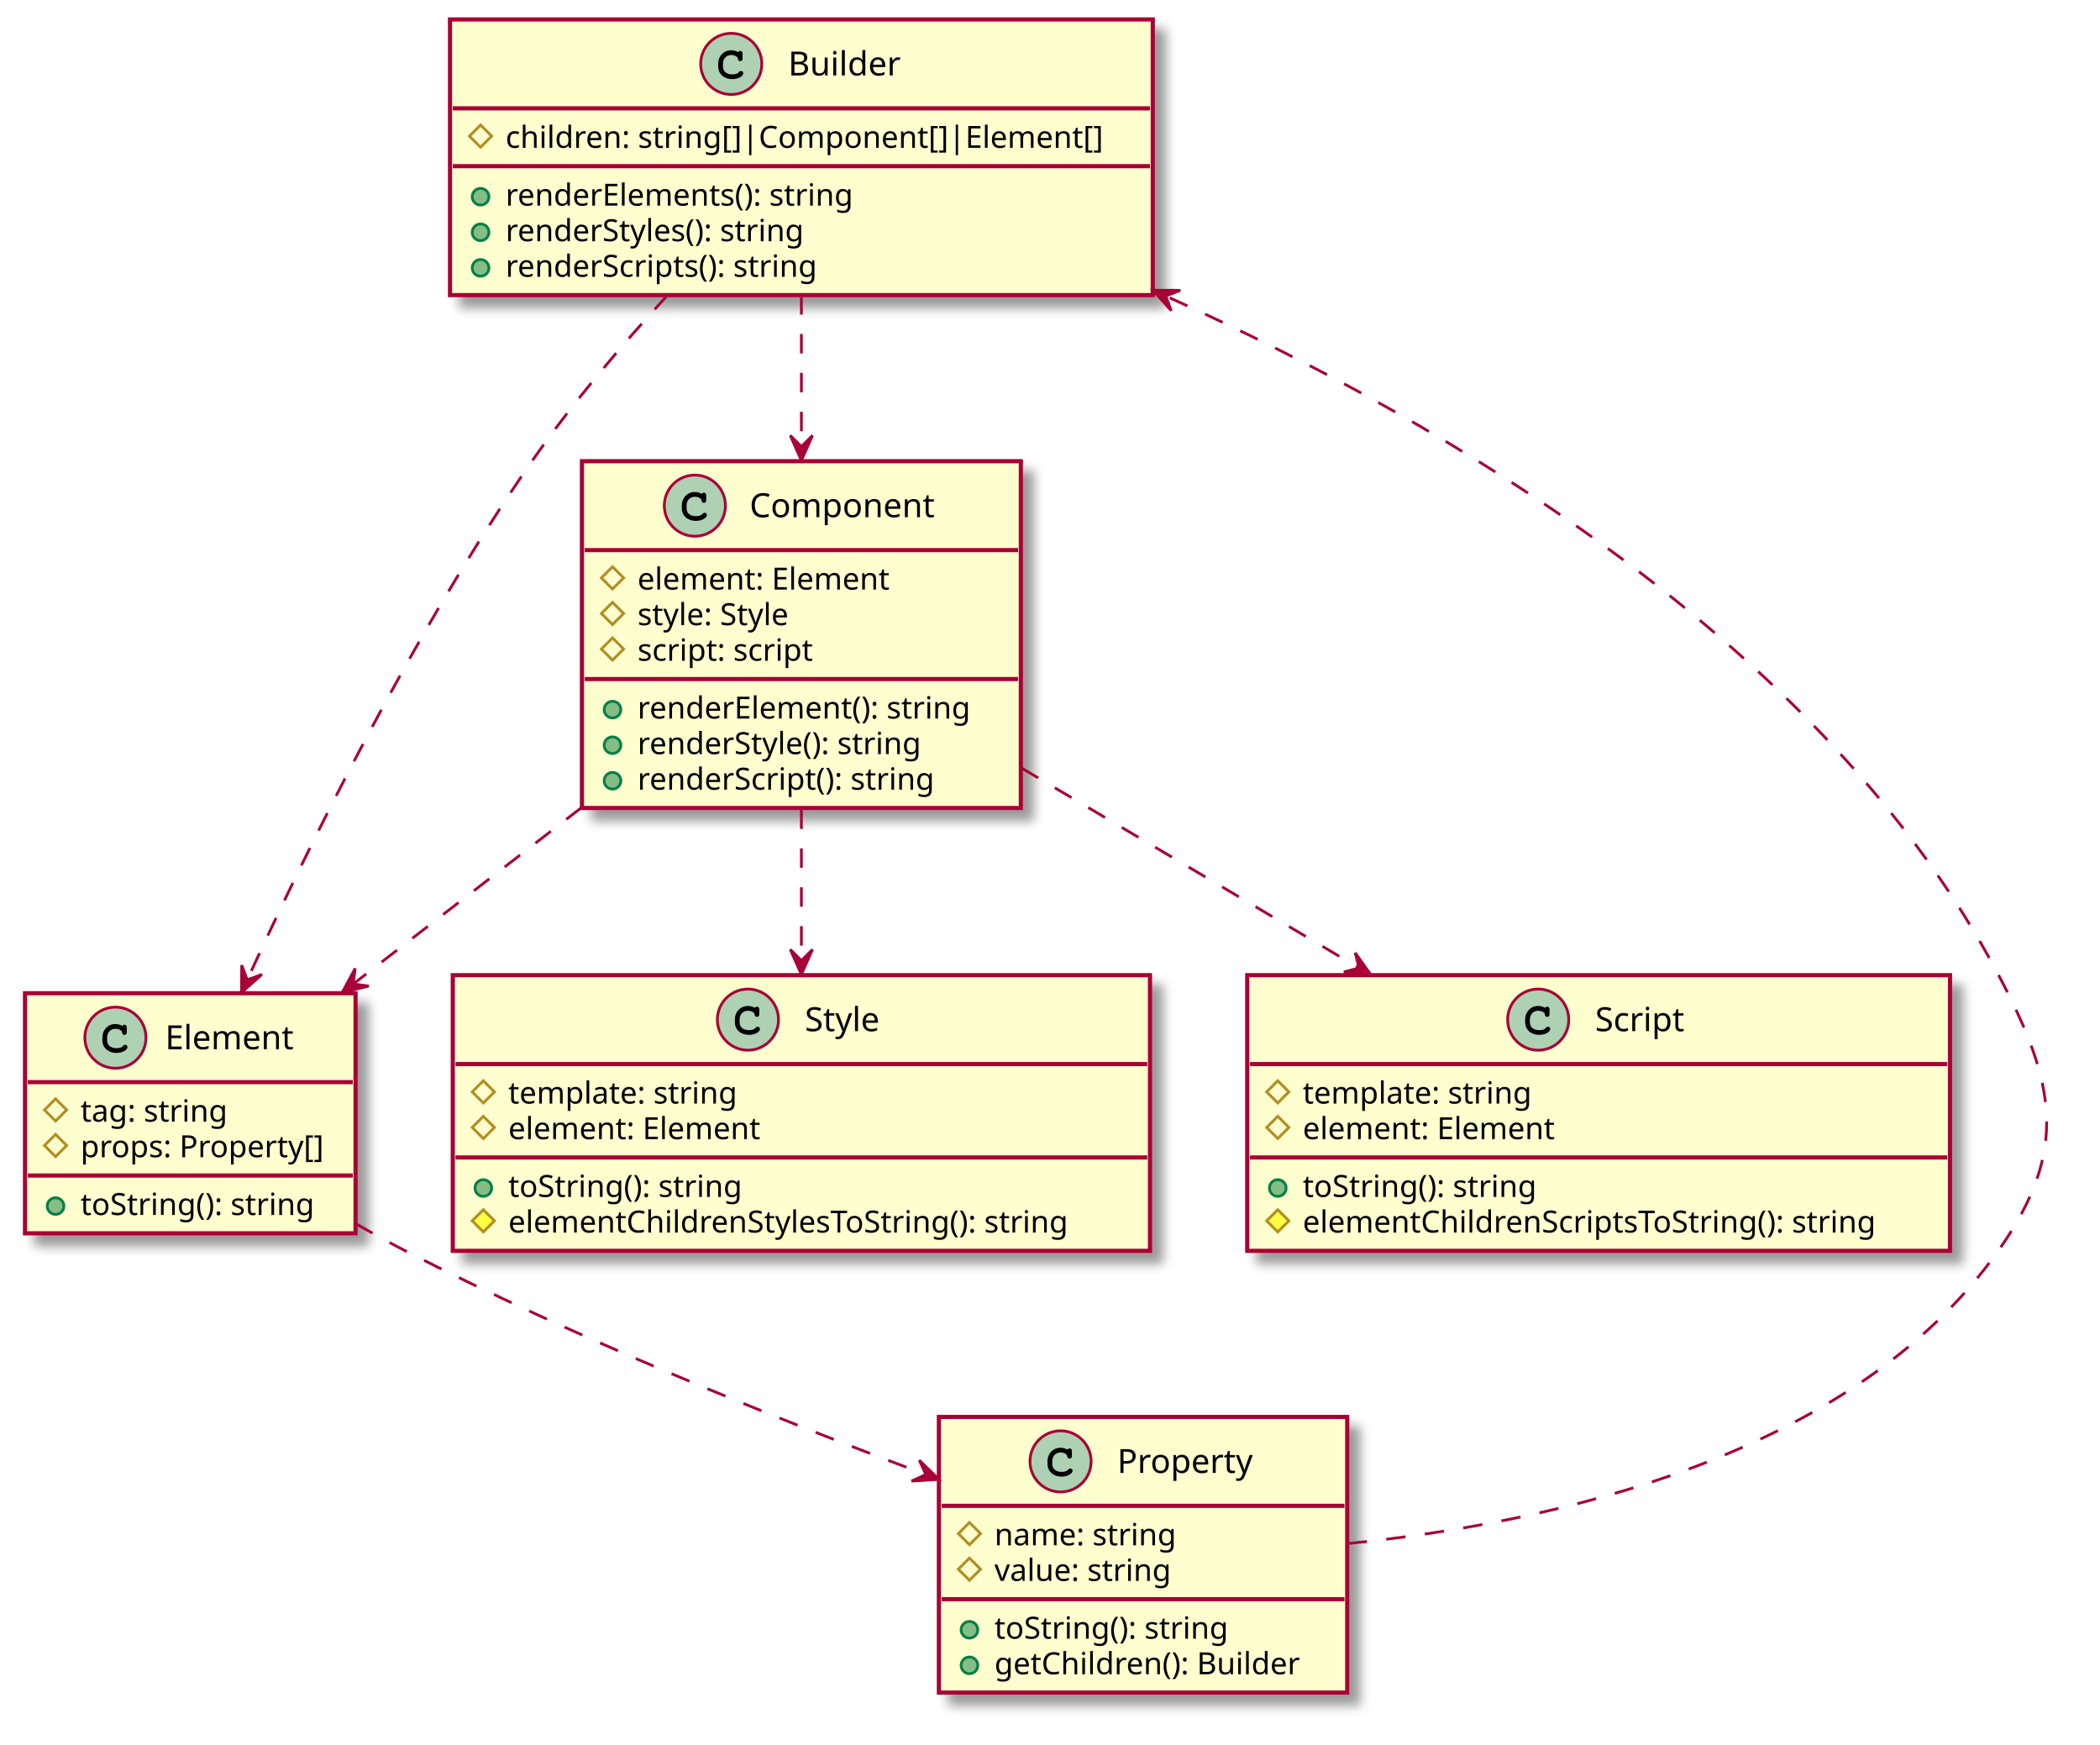
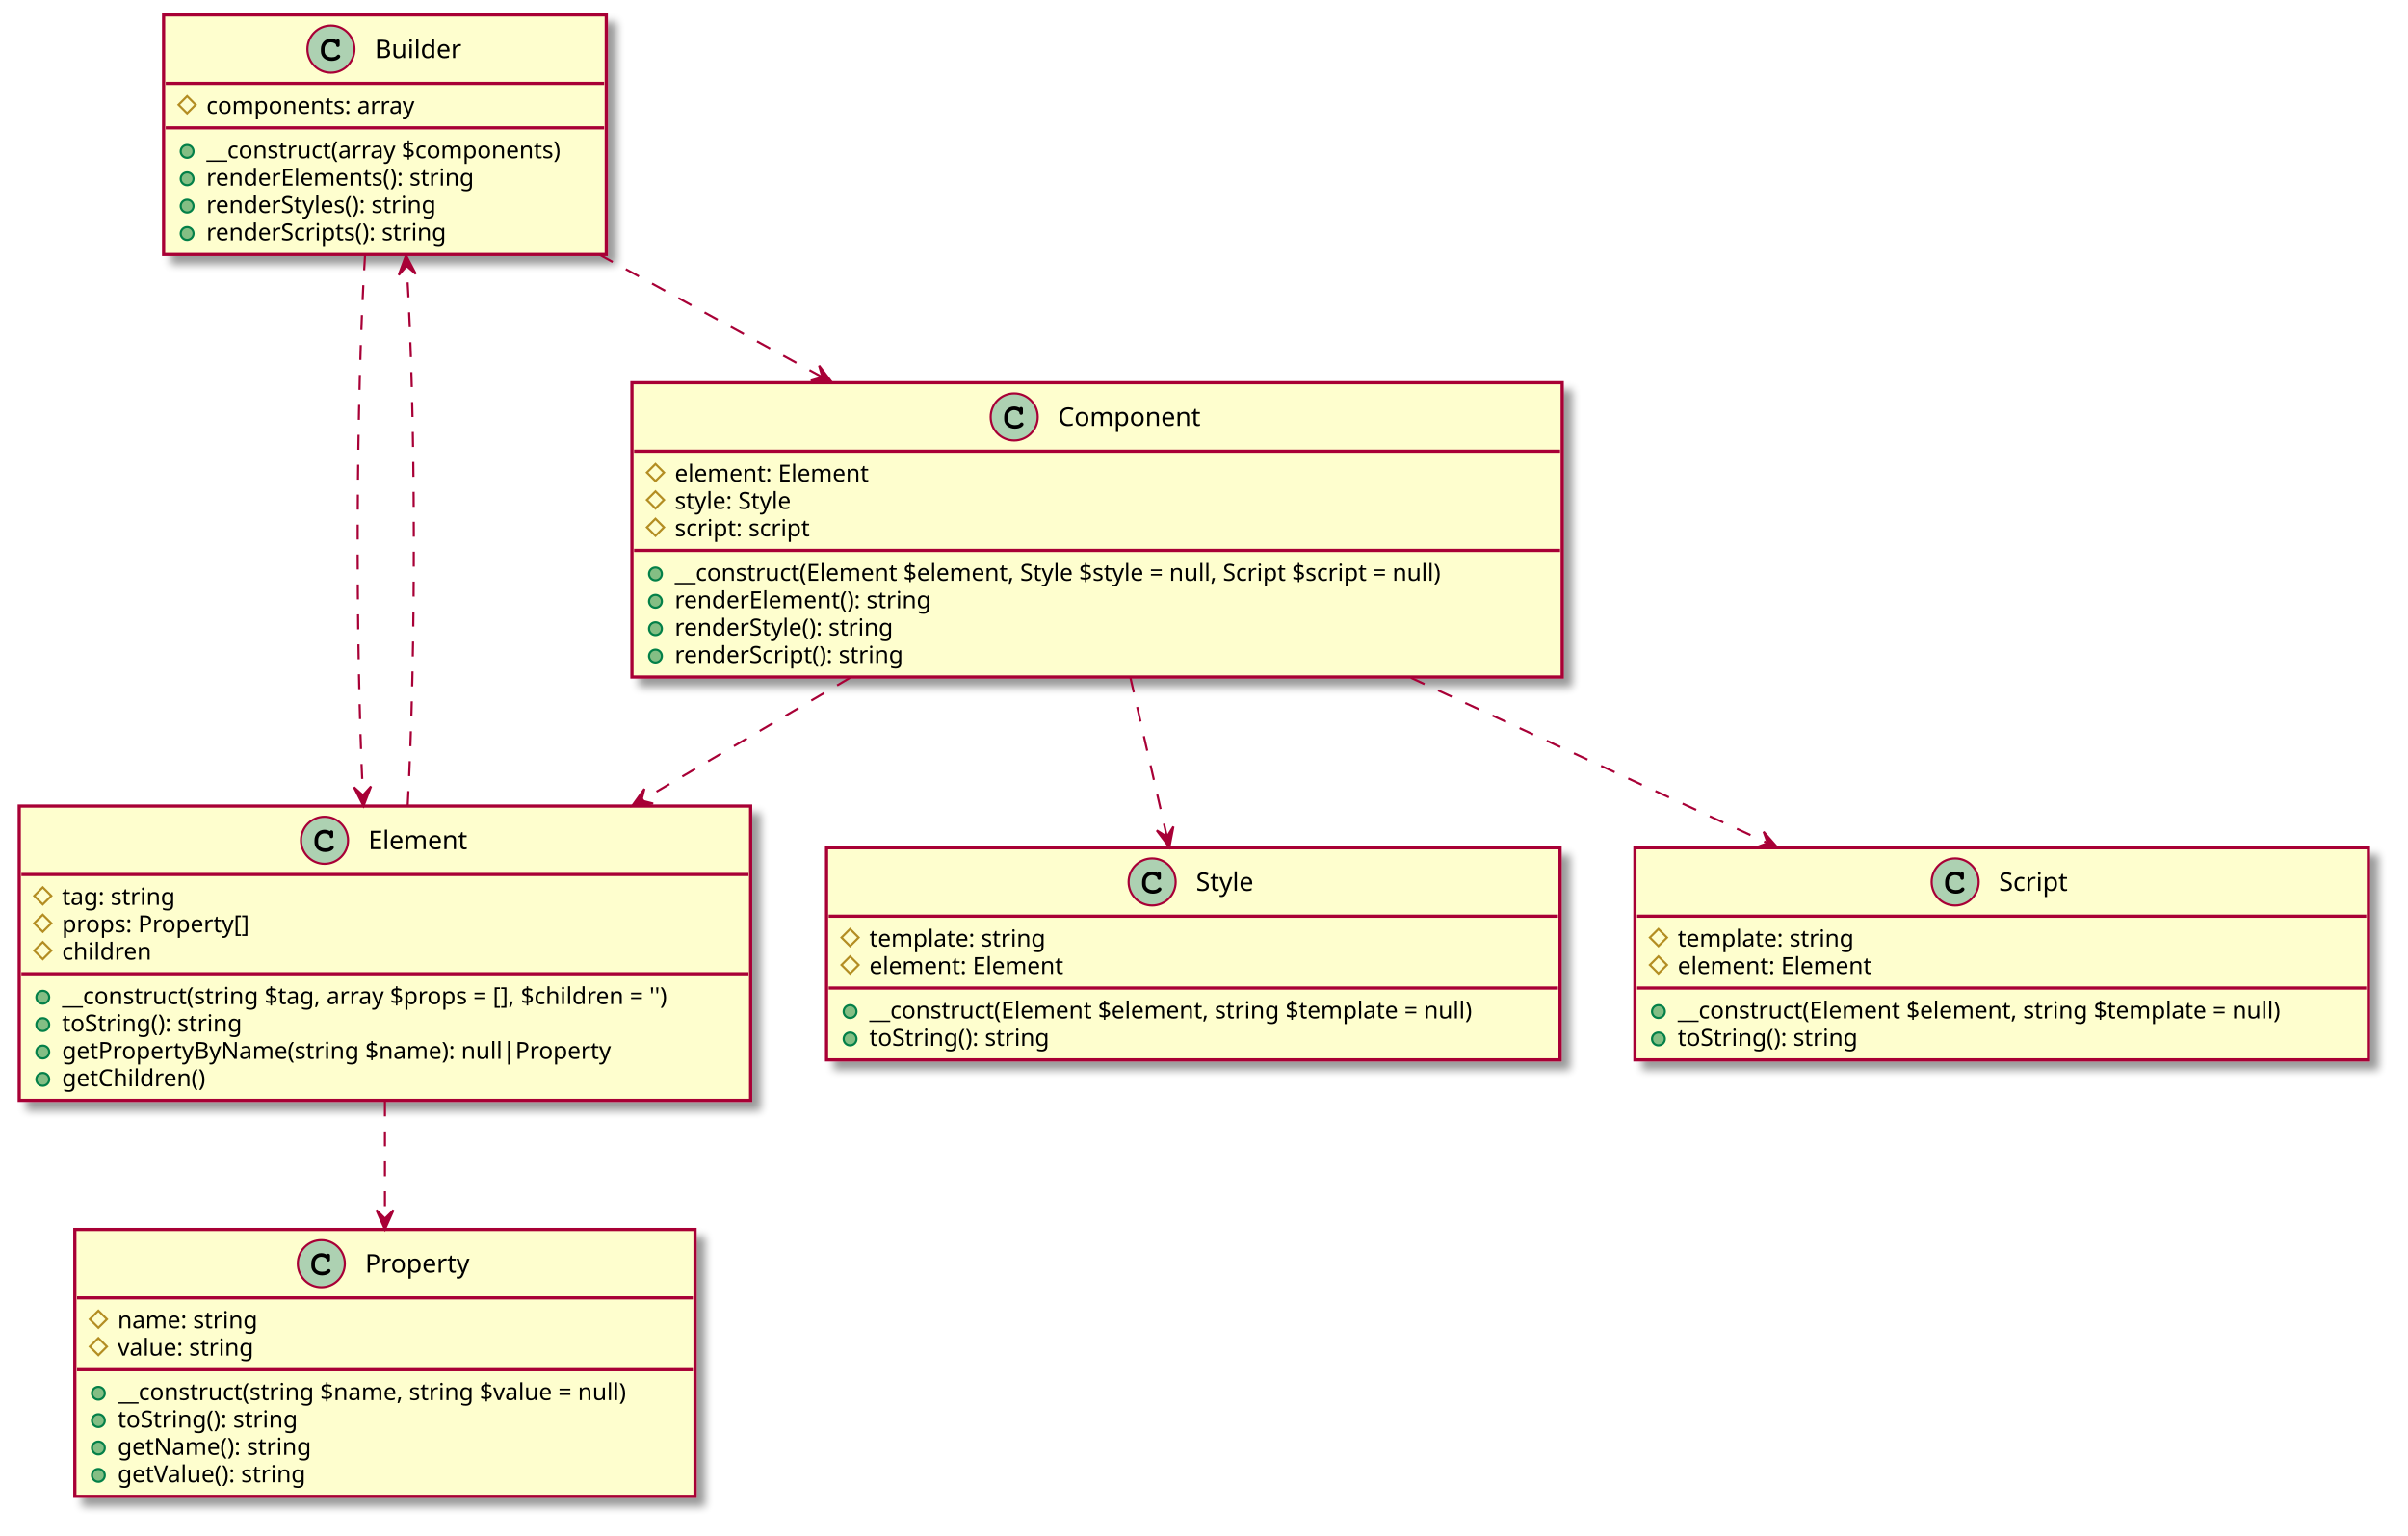
- <svg xmlns="http://www.w3.org/2000/svg" contentScriptType="application/ecmascript" contentStyleType="text/css" height="628px" preserveAspectRatio="none" style="width:756px;height:628px;" version="1.1" viewBox="0 0 756 628" width="756px" zoomAndPan="magnify">
+ <svg xmlns="http://www.w3.org/2000/svg" contentScriptType="application/ecmascript" contentStyleType="text/css" height="718px" preserveAspectRatio="none" style="width:1126px;height:718px;" version="1.1" viewBox="0 0 1126 718" width="1126px" zoomAndPan="magnify">
  <defs>
-     <filter height="300%" id="fte1o8jz8yese" width="300%" x="-1" y="-1">
+     <filter height="300%" id="f11a0x7kyrswdr" width="300%" x="-1" y="-1">
      <feGaussianBlur result="blurOut" stdDeviation="2.0" />
      <feColorMatrix in="blurOut" result="blurOut2" type="matrix" values="0 0 0 0 0 0 0 0 0 0 0 0 0 0 0 0 0 0 .4 0" />
      <feOffset dx="4.0" dy="4.0" in="blurOut2" result="blurOut3" />
      <feBlend in="SourceGraphic" in2="blurOut3" mode="normal" />
    </filter>
  </defs>
  <g>
-     <rect codeLine="1" fill="#FEFECE" filter="url(#fte1o8jz8yese)" height="99.219" id="Builder" style="stroke: #A80036; stroke-width: 1.5;" width="253" x="162" y="7" />
-     <ellipse cx="263.25" cy="23" fill="#ADD1B2" rx="11" ry="11" style="stroke: #A80036; stroke-width: 1.0;" />
-     <path d="M265.594,18.672 C264.656,18.234 264.062,18.094 263.188,18.094 C260.562,18.094 258.562,20.172 258.562,22.891 L258.562,24.016 C258.562,26.594 260.672,28.484 263.562,28.484 C264.781,28.484 265.938,28.188 266.688,27.641 C267.266,27.234 267.594,26.781 267.594,26.391 C267.594,25.938 267.203,25.547 266.734,25.547 C266.516,25.547 266.312,25.625 266.125,25.812 C265.672,26.297 265.672,26.297 265.484,26.391 C265.062,26.656 264.375,26.781 263.609,26.781 C261.562,26.781 260.266,25.688 260.266,23.984 L260.266,22.891 C260.266,21.109 261.516,19.797 263.25,19.797 C263.828,19.797 264.438,19.953 264.906,20.203 C265.391,20.484 265.562,20.703 265.656,21.109 C265.719,21.516 265.75,21.641 265.891,21.766 C266.031,21.906 266.266,22.016 266.484,22.016 C266.75,22.016 267.016,21.875 267.188,21.656 C267.297,21.5 267.328,21.312 267.328,20.891 L267.328,19.469 C267.328,19.031 267.312,18.906 267.219,18.75 C267.062,18.484 266.781,18.344 266.484,18.344 C266.188,18.344 265.984,18.438 265.766,18.75 L265.594,18.672 Z " />
-     <text fill="#000000" font-family="sans-serif" font-size="12" lengthAdjust="spacingAndGlyphs" textLength="42" x="283.75" y="27.154">Builder</text>
-     <line style="stroke: #A80036; stroke-width: 1.5;" x1="163" x2="414" y1="39" y2="39" />
-     <polygon fill="none" points="173,45,177,49,173,53,169,49" style="stroke: #B38D22; stroke-width: 1.0;" />
-     <text fill="#000000" font-family="sans-serif" font-size="11" lengthAdjust="spacingAndGlyphs" textLength="227" x="182" y="53.21">children: string[]|Component[]|Element[]</text>
-     <line style="stroke: #A80036; stroke-width: 1.5;" x1="163" x2="414" y1="59.805" y2="59.805" />
-     <ellipse cx="173" cy="70.805" fill="#84BE84" rx="3" ry="3" style="stroke: #038048; stroke-width: 1.0;" />
-     <text fill="#000000" font-family="sans-serif" font-size="11" lengthAdjust="spacingAndGlyphs" textLength="138" x="182" y="74.015">renderElements(): string</text>
-     <ellipse cx="173" cy="83.609" fill="#84BE84" rx="3" ry="3" style="stroke: #038048; stroke-width: 1.0;" />
-     <text fill="#000000" font-family="sans-serif" font-size="11" lengthAdjust="spacingAndGlyphs" textLength="120" x="182" y="86.82">renderStyles(): string</text>
-     <ellipse cx="173" cy="96.414" fill="#84BE84" rx="3" ry="3" style="stroke: #038048; stroke-width: 1.0;" />
-     <text fill="#000000" font-family="sans-serif" font-size="11" lengthAdjust="spacingAndGlyphs" textLength="122" x="182" y="99.624">renderScripts(): string</text>
-     <rect codeLine="8" fill="#FEFECE" filter="url(#fte1o8jz8yese)" height="124.828" id="Component" style="stroke: #A80036; stroke-width: 1.5;" width="158" x="209.5" y="166" />
-     <ellipse cx="250.15" cy="182" fill="#ADD1B2" rx="11" ry="11" style="stroke: #A80036; stroke-width: 1.0;" />
-     <path d="M252.494,177.672 C251.556,177.234 250.963,177.094 250.088,177.094 C247.463,177.094 245.463,179.172 245.463,181.891 L245.463,183.016 C245.463,185.594 247.572,187.484 250.463,187.484 C251.681,187.484 252.838,187.188 253.588,186.641 C254.166,186.234 254.494,185.781 254.494,185.391 C254.494,184.938 254.103,184.547 253.634,184.547 C253.416,184.547 253.213,184.625 253.025,184.812 C252.572,185.297 252.572,185.297 252.384,185.391 C251.963,185.656 251.275,185.781 250.509,185.781 C248.463,185.781 247.166,184.688 247.166,182.984 L247.166,181.891 C247.166,180.109 248.416,178.797 250.15,178.797 C250.728,178.797 251.338,178.953 251.806,179.203 C252.291,179.484 252.463,179.703 252.556,180.109 C252.619,180.516 252.65,180.641 252.791,180.766 C252.931,180.906 253.166,181.016 253.384,181.016 C253.65,181.016 253.916,180.875 254.088,180.656 C254.197,180.5 254.228,180.312 254.228,179.891 L254.228,178.469 C254.228,178.031 254.213,177.906 254.119,177.75 C253.963,177.484 253.681,177.344 253.384,177.344 C253.088,177.344 252.884,177.438 252.666,177.75 L252.494,177.672 Z " />
-     <text fill="#000000" font-family="sans-serif" font-size="12" lengthAdjust="spacingAndGlyphs" textLength="69" x="269.85" y="186.154">Component</text>
-     <line style="stroke: #A80036; stroke-width: 1.5;" x1="210.5" x2="366.5" y1="198" y2="198" />
-     <polygon fill="none" points="220.5,204,224.5,208,220.5,212,216.5,208" style="stroke: #B38D22; stroke-width: 1.0;" />
-     <text fill="#000000" font-family="sans-serif" font-size="11" lengthAdjust="spacingAndGlyphs" textLength="104" x="229.5" y="212.21">element: Element</text>
-     <polygon fill="none" points="220.5,216.805,224.5,220.805,220.5,224.805,216.5,220.805" style="stroke: #B38D22; stroke-width: 1.0;" />
-     <text fill="#000000" font-family="sans-serif" font-size="11" lengthAdjust="spacingAndGlyphs" textLength="65" x="229.5" y="225.015">style: Style</text>
-     <polygon fill="none" points="220.5,229.609,224.5,233.609,220.5,237.609,216.5,233.609" style="stroke: #B38D22; stroke-width: 1.0;" />
-     <text fill="#000000" font-family="sans-serif" font-size="11" lengthAdjust="spacingAndGlyphs" textLength="67" x="229.5" y="237.82">script: script</text>
-     <line style="stroke: #A80036; stroke-width: 1.5;" x1="210.5" x2="366.5" y1="244.414" y2="244.414" />
-     <ellipse cx="220.5" cy="255.414" fill="#84BE84" rx="3" ry="3" style="stroke: #038048; stroke-width: 1.0;" />
-     <text fill="#000000" font-family="sans-serif" font-size="11" lengthAdjust="spacingAndGlyphs" textLength="132" x="229.5" y="258.625">renderElement(): string</text>
-     <ellipse cx="220.5" cy="268.219" fill="#84BE84" rx="3" ry="3" style="stroke: #038048; stroke-width: 1.0;" />
-     <text fill="#000000" font-family="sans-serif" font-size="11" lengthAdjust="spacingAndGlyphs" textLength="114" x="229.5" y="271.429">renderStyle(): string</text>
-     <ellipse cx="220.5" cy="281.023" fill="#84BE84" rx="3" ry="3" style="stroke: #038048; stroke-width: 1.0;" />
-     <text fill="#000000" font-family="sans-serif" font-size="11" lengthAdjust="spacingAndGlyphs" textLength="116" x="229.5" y="284.234">renderScript(): string</text>
-     <rect codeLine="17" fill="#FEFECE" filter="url(#fte1o8jz8yese)" height="86.414" id="Element" style="stroke: #A80036; stroke-width: 1.5;" width="119" x="9" y="357.5" />
-     <ellipse cx="41.55" cy="373.5" fill="#ADD1B2" rx="11" ry="11" style="stroke: #A80036; stroke-width: 1.0;" />
-     <path d="M43.894,369.172 C42.956,368.734 42.362,368.594 41.487,368.594 C38.862,368.594 36.862,370.672 36.862,373.391 L36.862,374.516 C36.862,377.094 38.972,378.984 41.862,378.984 C43.081,378.984 44.237,378.688 44.987,378.141 C45.566,377.734 45.894,377.281 45.894,376.891 C45.894,376.438 45.503,376.047 45.034,376.047 C44.816,376.047 44.612,376.125 44.425,376.312 C43.972,376.797 43.972,376.797 43.784,376.891 C43.362,377.156 42.675,377.281 41.909,377.281 C39.862,377.281 38.566,376.188 38.566,374.484 L38.566,373.391 C38.566,371.609 39.816,370.297 41.55,370.297 C42.128,370.297 42.737,370.453 43.206,370.703 C43.691,370.984 43.862,371.203 43.956,371.609 C44.019,372.016 44.05,372.141 44.191,372.266 C44.331,372.406 44.566,372.516 44.784,372.516 C45.05,372.516 45.316,372.375 45.487,372.156 C45.597,372 45.628,371.812 45.628,371.391 L45.628,369.969 C45.628,369.531 45.612,369.406 45.519,369.25 C45.362,368.984 45.081,368.844 44.784,368.844 C44.487,368.844 44.284,368.938 44.066,369.25 L43.894,369.172 Z " />
-     <text fill="#000000" font-family="sans-serif" font-size="12" lengthAdjust="spacingAndGlyphs" textLength="48" x="59.45" y="377.654">Element</text>
-     <line style="stroke: #A80036; stroke-width: 1.5;" x1="10" x2="127" y1="389.5" y2="389.5" />
-     <polygon fill="none" points="20,395.5,24,399.5,20,403.5,16,399.5" style="stroke: #B38D22; stroke-width: 1.0;" />
-     <text fill="#000000" font-family="sans-serif" font-size="11" lengthAdjust="spacingAndGlyphs" textLength="56" x="29" y="403.71">tag: string</text>
-     <polygon fill="none" points="20,408.305,24,412.305,20,416.305,16,412.305" style="stroke: #B38D22; stroke-width: 1.0;" />
-     <text fill="#000000" font-family="sans-serif" font-size="11" lengthAdjust="spacingAndGlyphs" textLength="93" x="29" y="416.515">props: Property[]</text>
-     <line style="stroke: #A80036; stroke-width: 1.5;" x1="10" x2="127" y1="423.109" y2="423.109" />
-     <ellipse cx="20" cy="434.109" fill="#84BE84" rx="3" ry="3" style="stroke: #038048; stroke-width: 1.0;" />
-     <text fill="#000000" font-family="sans-serif" font-size="11" lengthAdjust="spacingAndGlyphs" textLength="90" x="29" y="437.32">toString(): string</text>
-     <rect codeLine="23" fill="#FEFECE" filter="url(#fte1o8jz8yese)" height="99.219" id="Property" style="stroke: #A80036; stroke-width: 1.5;" width="147" x="338" y="510" />
-     <ellipse cx="381.8" cy="526" fill="#ADD1B2" rx="11" ry="11" style="stroke: #A80036; stroke-width: 1.0;" />
-     <path d="M384.144,521.672 C383.206,521.234 382.613,521.094 381.738,521.094 C379.113,521.094 377.113,523.172 377.113,525.891 L377.113,527.016 C377.113,529.594 379.222,531.484 382.113,531.484 C383.331,531.484 384.488,531.188 385.238,530.641 C385.816,530.234 386.144,529.781 386.144,529.391 C386.144,528.938 385.753,528.547 385.284,528.547 C385.066,528.547 384.863,528.625 384.675,528.812 C384.222,529.297 384.222,529.297 384.034,529.391 C383.613,529.656 382.925,529.781 382.159,529.781 C380.113,529.781 378.816,528.688 378.816,526.984 L378.816,525.891 C378.816,524.109 380.066,522.797 381.8,522.797 C382.378,522.797 382.988,522.953 383.456,523.203 C383.941,523.484 384.113,523.703 384.206,524.109 C384.269,524.516 384.3,524.641 384.441,524.766 C384.581,524.906 384.816,525.016 385.034,525.016 C385.3,525.016 385.566,524.875 385.738,524.656 C385.847,524.5 385.878,524.312 385.878,523.891 L385.878,522.469 C385.878,522.031 385.863,521.906 385.769,521.75 C385.613,521.484 385.331,521.344 385.034,521.344 C384.738,521.344 384.534,521.438 384.316,521.75 L384.144,521.672 Z " />
-     <text fill="#000000" font-family="sans-serif" font-size="12" lengthAdjust="spacingAndGlyphs" textLength="51" x="402.2" y="530.154">Property</text>
-     <line style="stroke: #A80036; stroke-width: 1.5;" x1="339" x2="484" y1="542" y2="542" />
-     <polygon fill="none" points="349,548,353,552,349,556,345,552" style="stroke: #B38D22; stroke-width: 1.0;" />
-     <text fill="#000000" font-family="sans-serif" font-size="11" lengthAdjust="spacingAndGlyphs" textLength="71" x="358" y="556.21">name: string</text>
-     <polygon fill="none" points="349,560.805,353,564.805,349,568.805,345,564.805" style="stroke: #B38D22; stroke-width: 1.0;" />
-     <text fill="#000000" font-family="sans-serif" font-size="11" lengthAdjust="spacingAndGlyphs" textLength="70" x="358" y="569.015">value: string</text>
-     <line style="stroke: #A80036; stroke-width: 1.5;" x1="339" x2="484" y1="575.609" y2="575.609" />
-     <ellipse cx="349" cy="586.609" fill="#84BE84" rx="3" ry="3" style="stroke: #038048; stroke-width: 1.0;" />
-     <text fill="#000000" font-family="sans-serif" font-size="11" lengthAdjust="spacingAndGlyphs" textLength="90" x="358" y="589.82">toString(): string</text>
-     <ellipse cx="349" cy="599.414" fill="#84BE84" rx="3" ry="3" style="stroke: #038048; stroke-width: 1.0;" />
-     <text fill="#000000" font-family="sans-serif" font-size="11" lengthAdjust="spacingAndGlyphs" textLength="121" x="358" y="602.625">getChildren(): Builder</text>
-     <rect codeLine="30" fill="#FEFECE" filter="url(#fte1o8jz8yese)" height="99.219" id="Style" style="stroke: #A80036; stroke-width: 1.5;" width="251" x="163" y="351" />
-     <ellipse cx="269.25" cy="367" fill="#ADD1B2" rx="11" ry="11" style="stroke: #A80036; stroke-width: 1.0;" />
-     <path d="M271.594,362.672 C270.656,362.234 270.062,362.094 269.188,362.094 C266.562,362.094 264.562,364.172 264.562,366.891 L264.562,368.016 C264.562,370.594 266.672,372.484 269.562,372.484 C270.781,372.484 271.938,372.188 272.688,371.641 C273.266,371.234 273.594,370.781 273.594,370.391 C273.594,369.938 273.203,369.547 272.734,369.547 C272.516,369.547 272.312,369.625 272.125,369.812 C271.672,370.297 271.672,370.297 271.484,370.391 C271.062,370.656 270.375,370.781 269.609,370.781 C267.562,370.781 266.266,369.688 266.266,367.984 L266.266,366.891 C266.266,365.109 267.516,363.797 269.25,363.797 C269.828,363.797 270.438,363.953 270.906,364.203 C271.391,364.484 271.562,364.703 271.656,365.109 C271.719,365.516 271.75,365.641 271.891,365.766 C272.031,365.906 272.266,366.016 272.484,366.016 C272.75,366.016 273.016,365.875 273.188,365.656 C273.297,365.5 273.328,365.312 273.328,364.891 L273.328,363.469 C273.328,363.031 273.312,362.906 273.219,362.75 C273.062,362.484 272.781,362.344 272.484,362.344 C272.188,362.344 271.984,362.438 271.766,362.75 L271.594,362.672 Z " />
-     <text fill="#000000" font-family="sans-serif" font-size="12" lengthAdjust="spacingAndGlyphs" textLength="30" x="289.75" y="371.154">Style</text>
-     <line style="stroke: #A80036; stroke-width: 1.5;" x1="164" x2="413" y1="383" y2="383" />
-     <polygon fill="none" points="174,389,178,393,174,397,170,393" style="stroke: #B38D22; stroke-width: 1.0;" />
-     <text fill="#000000" font-family="sans-serif" font-size="11" lengthAdjust="spacingAndGlyphs" textLength="90" x="183" y="397.21">template: string</text>
-     <polygon fill="none" points="174,401.805,178,405.805,174,409.805,170,405.805" style="stroke: #B38D22; stroke-width: 1.0;" />
-     <text fill="#000000" font-family="sans-serif" font-size="11" lengthAdjust="spacingAndGlyphs" textLength="104" x="183" y="410.015">element: Element</text>
-     <line style="stroke: #A80036; stroke-width: 1.5;" x1="164" x2="413" y1="416.609" y2="416.609" />
-     <ellipse cx="174" cy="427.609" fill="#84BE84" rx="3" ry="3" style="stroke: #038048; stroke-width: 1.0;" />
-     <text fill="#000000" font-family="sans-serif" font-size="11" lengthAdjust="spacingAndGlyphs" textLength="90" x="183" y="430.82">toString(): string</text>
-     <polygon fill="#FFFF44" points="174,435.414,178,439.414,174,443.414,170,439.414" style="stroke: #B38D22; stroke-width: 1.0;" />
-     <text fill="#000000" font-family="sans-serif" font-size="11" lengthAdjust="spacingAndGlyphs" textLength="225" x="183" y="443.625">elementChildrenStylesToString(): string</text>
-     <rect codeLine="37" fill="#FEFECE" filter="url(#fte1o8jz8yese)" height="99.219" id="Script" style="stroke: #A80036; stroke-width: 1.5;" width="253" x="449" y="351" />
-     <ellipse cx="553.75" cy="367" fill="#ADD1B2" rx="11" ry="11" style="stroke: #A80036; stroke-width: 1.0;" />
-     <path d="M556.094,362.672 C555.156,362.234 554.562,362.094 553.688,362.094 C551.062,362.094 549.062,364.172 549.062,366.891 L549.062,368.016 C549.062,370.594 551.172,372.484 554.062,372.484 C555.281,372.484 556.438,372.188 557.188,371.641 C557.766,371.234 558.094,370.781 558.094,370.391 C558.094,369.938 557.703,369.547 557.234,369.547 C557.016,369.547 556.812,369.625 556.625,369.812 C556.172,370.297 556.172,370.297 555.984,370.391 C555.562,370.656 554.875,370.781 554.109,370.781 C552.062,370.781 550.766,369.688 550.766,367.984 L550.766,366.891 C550.766,365.109 552.016,363.797 553.75,363.797 C554.328,363.797 554.938,363.953 555.406,364.203 C555.891,364.484 556.062,364.703 556.156,365.109 C556.219,365.516 556.25,365.641 556.391,365.766 C556.531,365.906 556.766,366.016 556.984,366.016 C557.25,366.016 557.516,365.875 557.688,365.656 C557.797,365.5 557.828,365.312 557.828,364.891 L557.828,363.469 C557.828,363.031 557.812,362.906 557.719,362.75 C557.562,362.484 557.281,362.344 556.984,362.344 C556.688,362.344 556.484,362.438 556.266,362.75 L556.094,362.672 Z " />
-     <text fill="#000000" font-family="sans-serif" font-size="12" lengthAdjust="spacingAndGlyphs" textLength="35" x="574.25" y="371.154">Script</text>
-     <line style="stroke: #A80036; stroke-width: 1.5;" x1="450" x2="701" y1="383" y2="383" />
-     <polygon fill="none" points="460,389,464,393,460,397,456,393" style="stroke: #B38D22; stroke-width: 1.0;" />
-     <text fill="#000000" font-family="sans-serif" font-size="11" lengthAdjust="spacingAndGlyphs" textLength="90" x="469" y="397.21">template: string</text>
-     <polygon fill="none" points="460,401.805,464,405.805,460,409.805,456,405.805" style="stroke: #B38D22; stroke-width: 1.0;" />
-     <text fill="#000000" font-family="sans-serif" font-size="11" lengthAdjust="spacingAndGlyphs" textLength="104" x="469" y="410.015">element: Element</text>
-     <line style="stroke: #A80036; stroke-width: 1.5;" x1="450" x2="701" y1="416.609" y2="416.609" />
-     <ellipse cx="460" cy="427.609" fill="#84BE84" rx="3" ry="3" style="stroke: #038048; stroke-width: 1.0;" />
-     <text fill="#000000" font-family="sans-serif" font-size="11" lengthAdjust="spacingAndGlyphs" textLength="90" x="469" y="430.82">toString(): string</text>
-     <polygon fill="#FFFF44" points="460,435.414,464,439.414,460,443.414,456,439.414" style="stroke: #B38D22; stroke-width: 1.0;" />
-     <text fill="#000000" font-family="sans-serif" font-size="11" lengthAdjust="spacingAndGlyphs" textLength="227" x="469" y="443.625">elementChildrenScriptsToString(): string</text>
-     <path codeLine="44" d="M288.5,106.215 C288.5,123.165 288.5,142.485 288.5,160.646 " fill="none" id="Builder-to-Component" style="stroke: #A80036; stroke-width: 1.0; stroke-dasharray: 7.0,7.0;" />
-     <polygon fill="#A80036" points="288.5,165.734,292.5,156.734,288.5,160.734,284.5,156.734,288.5,165.734" style="stroke: #A80036; stroke-width: 1.0;" />
-     <path codeLine="45" d="M240.399,106.15 C223.87,124.154 205.916,145.249 191.5,166 C149.208,226.877 111.247,304.064 89.033,352.634 " fill="none" id="Builder-to-Element" style="stroke: #A80036; stroke-width: 1.0; stroke-dasharray: 7.0,7.0;" />
-     <polygon fill="#A80036" points="86.933,357.243,94.304,350.711,89.006,352.693,87.024,347.395,86.933,357.243" style="stroke: #A80036; stroke-width: 1.0;" />
-     <path codeLine="46" d="M209.386,290.634 C182.258,311.596 152.402,334.666 127.184,354.153 " fill="none" id="Component-to-Element" style="stroke: #A80036; stroke-width: 1.0; stroke-dasharray: 7.0,7.0;" />
-     <polygon fill="#A80036" points="123.178,357.249,132.745,354.91,127.134,354.192,127.853,348.58,123.178,357.249" style="stroke: #A80036; stroke-width: 1.0;" />
-     <path codeLine="47" d="M288.5,291.355 C288.5,309.078 288.5,328.255 288.5,345.469 " fill="none" id="Component-to-Style" style="stroke: #A80036; stroke-width: 1.0; stroke-dasharray: 7.0,7.0;" />
-     <polygon fill="#A80036" points="288.5,350.744,292.5,341.744,288.5,345.744,284.5,341.744,288.5,350.744" style="stroke: #A80036; stroke-width: 1.0;" />
-     <path codeLine="48" d="M367.684,276.403 C405.311,298.691 450.377,325.385 488.91,348.21 " fill="none" id="Component-to-Script" style="stroke: #A80036; stroke-width: 1.0; stroke-dasharray: 7.0,7.0;" />
-     <polygon fill="#A80036" points="493.575,350.973,487.868,342.946,489.272,348.426,483.793,349.83,493.575,350.973" style="stroke: #A80036; stroke-width: 1.0;" />
-     <path codeLine="49" d="M128.016,440.402 C133.848,443.783 139.739,447.039 145.5,450 C206.753,481.477 279.318,510.564 333.17,530.682 " fill="none" id="Element-to-Property" style="stroke: #A80036; stroke-width: 1.0; stroke-dasharray: 7.0,7.0;" />
-     <polygon fill="#A80036" points="337.994,532.479,330.957,525.588,333.309,530.733,328.164,533.085,337.994,532.479" style="stroke: #A80036; stroke-width: 1.0;" />
-     <path codeLine="50" d="M485.136,555.576 C558.199,548.278 666.678,524.612 719.5,450 C744.924,414.089 740.071,389.895 719.5,351 C656.747,232.345 522.103,152.68 419.897,106.644 " fill="none" id="Property-to-Builder" style="stroke: #A80036; stroke-width: 1.0; stroke-dasharray: 7.0,7.0;" />
-     <polygon fill="#A80036" points="415.054,104.477,421.637,111.803,419.618,106.518,424.903,104.5,415.054,104.477" style="stroke: #A80036; stroke-width: 1.0;" />
+     <rect codeLine="1" fill="#FEFECE" filter="url(#f11a0x7kyrswdr)" height="112.023" id="Builder" style="stroke: #A80036; stroke-width: 1.5;" width="207" x="76.5" y="7" />
+     <ellipse cx="154.75" cy="23" fill="#ADD1B2" rx="11" ry="11" style="stroke: #A80036; stroke-width: 1.0;" />
+     <path d="M157.094,18.672 C156.156,18.234 155.562,18.094 154.688,18.094 C152.062,18.094 150.062,20.172 150.062,22.891 L150.062,24.016 C150.062,26.594 152.172,28.484 155.062,28.484 C156.281,28.484 157.438,28.188 158.188,27.641 C158.766,27.234 159.094,26.781 159.094,26.391 C159.094,25.938 158.703,25.547 158.234,25.547 C158.016,25.547 157.812,25.625 157.625,25.812 C157.172,26.297 157.172,26.297 156.984,26.391 C156.562,26.656 155.875,26.781 155.109,26.781 C153.062,26.781 151.766,25.688 151.766,23.984 L151.766,22.891 C151.766,21.109 153.016,19.797 154.75,19.797 C155.328,19.797 155.938,19.953 156.406,20.203 C156.891,20.484 157.062,20.703 157.156,21.109 C157.219,21.516 157.25,21.641 157.391,21.766 C157.531,21.906 157.766,22.016 157.984,22.016 C158.25,22.016 158.516,21.875 158.688,21.656 C158.797,21.5 158.828,21.312 158.828,20.891 L158.828,19.469 C158.828,19.031 158.812,18.906 158.719,18.75 C158.562,18.484 158.281,18.344 157.984,18.344 C157.688,18.344 157.484,18.438 157.266,18.75 L157.094,18.672 Z " />
+     <text fill="#000000" font-family="sans-serif" font-size="12" lengthAdjust="spacingAndGlyphs" textLength="42" x="175.25" y="27.154">Builder</text>
+     <line style="stroke: #A80036; stroke-width: 1.5;" x1="77.5" x2="282.5" y1="39" y2="39" />
+     <polygon fill="none" points="87.5,45,91.5,49,87.5,53,83.5,49" style="stroke: #B38D22; stroke-width: 1.0;" />
+     <text fill="#000000" font-family="sans-serif" font-size="11" lengthAdjust="spacingAndGlyphs" textLength="106" x="96.5" y="53.21">components: array</text>
+     <line style="stroke: #A80036; stroke-width: 1.5;" x1="77.5" x2="282.5" y1="59.805" y2="59.805" />
+     <ellipse cx="87.5" cy="70.805" fill="#84BE84" rx="3" ry="3" style="stroke: #038048; stroke-width: 1.0;" />
+     <text fill="#000000" font-family="sans-serif" font-size="11" lengthAdjust="spacingAndGlyphs" textLength="181" x="96.5" y="74.015">__construct(array $components)</text>
+     <ellipse cx="87.5" cy="83.609" fill="#84BE84" rx="3" ry="3" style="stroke: #038048; stroke-width: 1.0;" />
+     <text fill="#000000" font-family="sans-serif" font-size="11" lengthAdjust="spacingAndGlyphs" textLength="138" x="96.5" y="86.82">renderElements(): string</text>
+     <ellipse cx="87.5" cy="96.414" fill="#84BE84" rx="3" ry="3" style="stroke: #038048; stroke-width: 1.0;" />
+     <text fill="#000000" font-family="sans-serif" font-size="11" lengthAdjust="spacingAndGlyphs" textLength="120" x="96.5" y="99.624">renderStyles(): string</text>
+     <ellipse cx="87.5" cy="109.219" fill="#84BE84" rx="3" ry="3" style="stroke: #038048; stroke-width: 1.0;" />
+     <text fill="#000000" font-family="sans-serif" font-size="11" lengthAdjust="spacingAndGlyphs" textLength="122" x="96.5" y="112.429">renderScripts(): string</text>
+     <rect codeLine="9" fill="#FEFECE" filter="url(#f11a0x7kyrswdr)" height="137.633" id="Component" style="stroke: #A80036; stroke-width: 1.5;" width="435" x="295.5" y="179" />
+     <ellipse cx="474.25" cy="195" fill="#ADD1B2" rx="11" ry="11" style="stroke: #A80036; stroke-width: 1.0;" />
+     <path d="M476.594,190.672 C475.656,190.234 475.062,190.094 474.188,190.094 C471.562,190.094 469.562,192.172 469.562,194.891 L469.562,196.016 C469.562,198.594 471.672,200.484 474.562,200.484 C475.781,200.484 476.938,200.188 477.688,199.641 C478.266,199.234 478.594,198.781 478.594,198.391 C478.594,197.938 478.203,197.547 477.734,197.547 C477.516,197.547 477.312,197.625 477.125,197.812 C476.672,198.297 476.672,198.297 476.484,198.391 C476.062,198.656 475.375,198.781 474.609,198.781 C472.562,198.781 471.266,197.688 471.266,195.984 L471.266,194.891 C471.266,193.109 472.516,191.797 474.25,191.797 C474.828,191.797 475.438,191.953 475.906,192.203 C476.391,192.484 476.562,192.703 476.656,193.109 C476.719,193.516 476.75,193.641 476.891,193.766 C477.031,193.906 477.266,194.016 477.484,194.016 C477.75,194.016 478.016,193.875 478.188,193.656 C478.297,193.5 478.328,193.312 478.328,192.891 L478.328,191.469 C478.328,191.031 478.312,190.906 478.219,190.75 C478.062,190.484 477.781,190.344 477.484,190.344 C477.188,190.344 476.984,190.438 476.766,190.75 L476.594,190.672 Z " />
+     <text fill="#000000" font-family="sans-serif" font-size="12" lengthAdjust="spacingAndGlyphs" textLength="69" x="494.75" y="199.154">Component</text>
+     <line style="stroke: #A80036; stroke-width: 1.5;" x1="296.5" x2="729.5" y1="211" y2="211" />
+     <polygon fill="none" points="306.5,217,310.5,221,306.5,225,302.5,221" style="stroke: #B38D22; stroke-width: 1.0;" />
+     <text fill="#000000" font-family="sans-serif" font-size="11" lengthAdjust="spacingAndGlyphs" textLength="104" x="315.5" y="225.21">element: Element</text>
+     <polygon fill="none" points="306.5,229.805,310.5,233.805,306.5,237.805,302.5,233.805" style="stroke: #B38D22; stroke-width: 1.0;" />
+     <text fill="#000000" font-family="sans-serif" font-size="11" lengthAdjust="spacingAndGlyphs" textLength="65" x="315.5" y="238.015">style: Style</text>
+     <polygon fill="none" points="306.5,242.609,310.5,246.609,306.5,250.609,302.5,246.609" style="stroke: #B38D22; stroke-width: 1.0;" />
+     <text fill="#000000" font-family="sans-serif" font-size="11" lengthAdjust="spacingAndGlyphs" textLength="67" x="315.5" y="250.82">script: script</text>
+     <line style="stroke: #A80036; stroke-width: 1.5;" x1="296.5" x2="729.5" y1="257.414" y2="257.414" />
+     <ellipse cx="306.5" cy="268.414" fill="#84BE84" rx="3" ry="3" style="stroke: #038048; stroke-width: 1.0;" />
+     <text fill="#000000" font-family="sans-serif" font-size="11" lengthAdjust="spacingAndGlyphs" textLength="409" x="315.5" y="271.625">__construct(Element $element, Style $style = null, Script $script = null)</text>
+     <ellipse cx="306.5" cy="281.219" fill="#84BE84" rx="3" ry="3" style="stroke: #038048; stroke-width: 1.0;" />
+     <text fill="#000000" font-family="sans-serif" font-size="11" lengthAdjust="spacingAndGlyphs" textLength="132" x="315.5" y="284.429">renderElement(): string</text>
+     <ellipse cx="306.5" cy="294.023" fill="#84BE84" rx="3" ry="3" style="stroke: #038048; stroke-width: 1.0;" />
+     <text fill="#000000" font-family="sans-serif" font-size="11" lengthAdjust="spacingAndGlyphs" textLength="114" x="315.5" y="297.234">renderStyle(): string</text>
+     <ellipse cx="306.5" cy="306.828" fill="#84BE84" rx="3" ry="3" style="stroke: #038048; stroke-width: 1.0;" />
+     <text fill="#000000" font-family="sans-serif" font-size="11" lengthAdjust="spacingAndGlyphs" textLength="116" x="315.5" y="310.039">renderScript(): string</text>
+     <rect codeLine="19" fill="#FEFECE" filter="url(#f11a0x7kyrswdr)" height="137.633" id="Element" style="stroke: #A80036; stroke-width: 1.5;" width="342" x="9" y="377" />
+     <ellipse cx="151.75" cy="393" fill="#ADD1B2" rx="11" ry="11" style="stroke: #A80036; stroke-width: 1.0;" />
+     <path d="M154.094,388.672 C153.156,388.234 152.562,388.094 151.688,388.094 C149.062,388.094 147.062,390.172 147.062,392.891 L147.062,394.016 C147.062,396.594 149.172,398.484 152.062,398.484 C153.281,398.484 154.438,398.188 155.188,397.641 C155.766,397.234 156.094,396.781 156.094,396.391 C156.094,395.938 155.703,395.547 155.234,395.547 C155.016,395.547 154.812,395.625 154.625,395.812 C154.172,396.297 154.172,396.297 153.984,396.391 C153.562,396.656 152.875,396.781 152.109,396.781 C150.062,396.781 148.766,395.688 148.766,393.984 L148.766,392.891 C148.766,391.109 150.016,389.797 151.75,389.797 C152.328,389.797 152.938,389.953 153.406,390.203 C153.891,390.484 154.062,390.703 154.156,391.109 C154.219,391.516 154.25,391.641 154.391,391.766 C154.531,391.906 154.766,392.016 154.984,392.016 C155.25,392.016 155.516,391.875 155.688,391.656 C155.797,391.5 155.828,391.312 155.828,390.891 L155.828,389.469 C155.828,389.031 155.812,388.906 155.719,388.75 C155.562,388.484 155.281,388.344 154.984,388.344 C154.688,388.344 154.484,388.438 154.266,388.75 L154.094,388.672 Z " />
+     <text fill="#000000" font-family="sans-serif" font-size="12" lengthAdjust="spacingAndGlyphs" textLength="48" x="172.25" y="397.154">Element</text>
+     <line style="stroke: #A80036; stroke-width: 1.5;" x1="10" x2="350" y1="409" y2="409" />
+     <polygon fill="none" points="20,415,24,419,20,423,16,419" style="stroke: #B38D22; stroke-width: 1.0;" />
+     <text fill="#000000" font-family="sans-serif" font-size="11" lengthAdjust="spacingAndGlyphs" textLength="56" x="29" y="423.21">tag: string</text>
+     <polygon fill="none" points="20,427.805,24,431.805,20,435.805,16,431.805" style="stroke: #B38D22; stroke-width: 1.0;" />
+     <text fill="#000000" font-family="sans-serif" font-size="11" lengthAdjust="spacingAndGlyphs" textLength="93" x="29" y="436.015">props: Property[]</text>
+     <polygon fill="none" points="20,440.609,24,444.609,20,448.609,16,444.609" style="stroke: #B38D22; stroke-width: 1.0;" />
+     <text fill="#000000" font-family="sans-serif" font-size="11" lengthAdjust="spacingAndGlyphs" textLength="45" x="29" y="448.82">children</text>
+     <line style="stroke: #A80036; stroke-width: 1.5;" x1="10" x2="350" y1="455.414" y2="455.414" />
+     <ellipse cx="20" cy="466.414" fill="#84BE84" rx="3" ry="3" style="stroke: #038048; stroke-width: 1.0;" />
+     <text fill="#000000" font-family="sans-serif" font-size="11" lengthAdjust="spacingAndGlyphs" textLength="316" x="29" y="469.625">__construct(string $tag, array $props = [], $children = '')</text>
+     <ellipse cx="20" cy="479.219" fill="#84BE84" rx="3" ry="3" style="stroke: #038048; stroke-width: 1.0;" />
+     <text fill="#000000" font-family="sans-serif" font-size="11" lengthAdjust="spacingAndGlyphs" textLength="90" x="29" y="482.429">toString(): string</text>
+     <ellipse cx="20" cy="492.023" fill="#84BE84" rx="3" ry="3" style="stroke: #038048; stroke-width: 1.0;" />
+     <text fill="#000000" font-family="sans-serif" font-size="11" lengthAdjust="spacingAndGlyphs" textLength="275" x="29" y="495.234">getPropertyByName(string $name): null|Property</text>
+     <ellipse cx="20" cy="504.828" fill="#84BE84" rx="3" ry="3" style="stroke: #038048; stroke-width: 1.0;" />
+     <text fill="#000000" font-family="sans-serif" font-size="11" lengthAdjust="spacingAndGlyphs" textLength="74" x="29" y="508.039">getChildren()</text>
+     <rect codeLine="29" fill="#FEFECE" filter="url(#f11a0x7kyrswdr)" height="124.828" id="Property" style="stroke: #A80036; stroke-width: 1.5;" width="290" x="35" y="575" />
+     <ellipse cx="150.25" cy="591" fill="#ADD1B2" rx="11" ry="11" style="stroke: #A80036; stroke-width: 1.0;" />
+     <path d="M152.594,586.672 C151.656,586.234 151.062,586.094 150.188,586.094 C147.562,586.094 145.562,588.172 145.562,590.891 L145.562,592.016 C145.562,594.594 147.672,596.484 150.562,596.484 C151.781,596.484 152.938,596.188 153.688,595.641 C154.266,595.234 154.594,594.781 154.594,594.391 C154.594,593.938 154.203,593.547 153.734,593.547 C153.516,593.547 153.312,593.625 153.125,593.812 C152.672,594.297 152.672,594.297 152.484,594.391 C152.062,594.656 151.375,594.781 150.609,594.781 C148.562,594.781 147.266,593.688 147.266,591.984 L147.266,590.891 C147.266,589.109 148.516,587.797 150.25,587.797 C150.828,587.797 151.438,587.953 151.906,588.203 C152.391,588.484 152.562,588.703 152.656,589.109 C152.719,589.516 152.75,589.641 152.891,589.766 C153.031,589.906 153.266,590.016 153.484,590.016 C153.75,590.016 154.016,589.875 154.188,589.656 C154.297,589.5 154.328,589.312 154.328,588.891 L154.328,587.469 C154.328,587.031 154.312,586.906 154.219,586.75 C154.062,586.484 153.781,586.344 153.484,586.344 C153.188,586.344 152.984,586.438 152.766,586.75 L152.594,586.672 Z " />
+     <text fill="#000000" font-family="sans-serif" font-size="12" lengthAdjust="spacingAndGlyphs" textLength="51" x="170.75" y="595.154">Property</text>
+     <line style="stroke: #A80036; stroke-width: 1.5;" x1="36" x2="324" y1="607" y2="607" />
+     <polygon fill="none" points="46,613,50,617,46,621,42,617" style="stroke: #B38D22; stroke-width: 1.0;" />
+     <text fill="#000000" font-family="sans-serif" font-size="11" lengthAdjust="spacingAndGlyphs" textLength="71" x="55" y="621.21">name: string</text>
+     <polygon fill="none" points="46,625.805,50,629.805,46,633.805,42,629.805" style="stroke: #B38D22; stroke-width: 1.0;" />
+     <text fill="#000000" font-family="sans-serif" font-size="11" lengthAdjust="spacingAndGlyphs" textLength="70" x="55" y="634.015">value: string</text>
+     <line style="stroke: #A80036; stroke-width: 1.5;" x1="36" x2="324" y1="640.609" y2="640.609" />
+     <ellipse cx="46" cy="651.609" fill="#84BE84" rx="3" ry="3" style="stroke: #038048; stroke-width: 1.0;" />
+     <text fill="#000000" font-family="sans-serif" font-size="11" lengthAdjust="spacingAndGlyphs" textLength="264" x="55" y="654.82">__construct(string $name, string $value = null)</text>
+     <ellipse cx="46" cy="664.414" fill="#84BE84" rx="3" ry="3" style="stroke: #038048; stroke-width: 1.0;" />
+     <text fill="#000000" font-family="sans-serif" font-size="11" lengthAdjust="spacingAndGlyphs" textLength="90" x="55" y="667.625">toString(): string</text>
+     <ellipse cx="46" cy="677.219" fill="#84BE84" rx="3" ry="3" style="stroke: #038048; stroke-width: 1.0;" />
+     <text fill="#000000" font-family="sans-serif" font-size="11" lengthAdjust="spacingAndGlyphs" textLength="99" x="55" y="680.429">getName(): string</text>
+     <ellipse cx="46" cy="690.023" fill="#84BE84" rx="3" ry="3" style="stroke: #038048; stroke-width: 1.0;" />
+     <text fill="#000000" font-family="sans-serif" font-size="11" lengthAdjust="spacingAndGlyphs" textLength="98" x="55" y="693.234">getValue(): string</text>
+     <rect codeLine="38" fill="#FEFECE" filter="url(#f11a0x7kyrswdr)" height="99.219" id="Style" style="stroke: #A80036; stroke-width: 1.5;" width="343" x="386.5" y="396.5" />
+     <ellipse cx="538.75" cy="412.5" fill="#ADD1B2" rx="11" ry="11" style="stroke: #A80036; stroke-width: 1.0;" />
+     <path d="M541.094,408.172 C540.156,407.734 539.562,407.594 538.688,407.594 C536.062,407.594 534.062,409.672 534.062,412.391 L534.062,413.516 C534.062,416.094 536.172,417.984 539.062,417.984 C540.281,417.984 541.438,417.688 542.188,417.141 C542.766,416.734 543.094,416.281 543.094,415.891 C543.094,415.438 542.703,415.047 542.234,415.047 C542.016,415.047 541.812,415.125 541.625,415.312 C541.172,415.797 541.172,415.797 540.984,415.891 C540.562,416.156 539.875,416.281 539.109,416.281 C537.062,416.281 535.766,415.188 535.766,413.484 L535.766,412.391 C535.766,410.609 537.016,409.297 538.75,409.297 C539.328,409.297 539.938,409.453 540.406,409.703 C540.891,409.984 541.062,410.203 541.156,410.609 C541.219,411.016 541.25,411.141 541.391,411.266 C541.531,411.406 541.766,411.516 541.984,411.516 C542.25,411.516 542.516,411.375 542.688,411.156 C542.797,411 542.828,410.812 542.828,410.391 L542.828,408.969 C542.828,408.531 542.812,408.406 542.719,408.25 C542.562,407.984 542.281,407.844 541.984,407.844 C541.688,407.844 541.484,407.938 541.266,408.25 L541.094,408.172 Z " />
+     <text fill="#000000" font-family="sans-serif" font-size="12" lengthAdjust="spacingAndGlyphs" textLength="30" x="559.25" y="416.654">Style</text>
+     <line style="stroke: #A80036; stroke-width: 1.5;" x1="387.5" x2="728.5" y1="428.5" y2="428.5" />
+     <polygon fill="none" points="397.5,434.5,401.5,438.5,397.5,442.5,393.5,438.5" style="stroke: #B38D22; stroke-width: 1.0;" />
+     <text fill="#000000" font-family="sans-serif" font-size="11" lengthAdjust="spacingAndGlyphs" textLength="90" x="406.5" y="442.71">template: string</text>
+     <polygon fill="none" points="397.5,447.305,401.5,451.305,397.5,455.305,393.5,451.305" style="stroke: #B38D22; stroke-width: 1.0;" />
+     <text fill="#000000" font-family="sans-serif" font-size="11" lengthAdjust="spacingAndGlyphs" textLength="104" x="406.5" y="455.515">element: Element</text>
+     <line style="stroke: #A80036; stroke-width: 1.5;" x1="387.5" x2="728.5" y1="462.109" y2="462.109" />
+     <ellipse cx="397.5" cy="473.109" fill="#84BE84" rx="3" ry="3" style="stroke: #038048; stroke-width: 1.0;" />
+     <text fill="#000000" font-family="sans-serif" font-size="11" lengthAdjust="spacingAndGlyphs" textLength="317" x="406.5" y="476.32">__construct(Element $element, string $template = null)</text>
+     <ellipse cx="397.5" cy="485.914" fill="#84BE84" rx="3" ry="3" style="stroke: #038048; stroke-width: 1.0;" />
+     <text fill="#000000" font-family="sans-serif" font-size="11" lengthAdjust="spacingAndGlyphs" textLength="90" x="406.5" y="489.125">toString(): string</text>
+     <rect codeLine="45" fill="#FEFECE" filter="url(#f11a0x7kyrswdr)" height="99.219" id="Script" style="stroke: #A80036; stroke-width: 1.5;" width="343" x="764.5" y="396.5" />
+     <ellipse cx="914.25" cy="412.5" fill="#ADD1B2" rx="11" ry="11" style="stroke: #A80036; stroke-width: 1.0;" />
+     <path d="M916.594,408.172 C915.656,407.734 915.062,407.594 914.188,407.594 C911.562,407.594 909.562,409.672 909.562,412.391 L909.562,413.516 C909.562,416.094 911.672,417.984 914.562,417.984 C915.781,417.984 916.938,417.688 917.688,417.141 C918.266,416.734 918.594,416.281 918.594,415.891 C918.594,415.438 918.203,415.047 917.734,415.047 C917.516,415.047 917.312,415.125 917.125,415.312 C916.672,415.797 916.672,415.797 916.484,415.891 C916.062,416.156 915.375,416.281 914.609,416.281 C912.562,416.281 911.266,415.188 911.266,413.484 L911.266,412.391 C911.266,410.609 912.516,409.297 914.25,409.297 C914.828,409.297 915.438,409.453 915.906,409.703 C916.391,409.984 916.562,410.203 916.656,410.609 C916.719,411.016 916.75,411.141 916.891,411.266 C917.031,411.406 917.266,411.516 917.484,411.516 C917.75,411.516 918.016,411.375 918.188,411.156 C918.297,411 918.328,410.812 918.328,410.391 L918.328,408.969 C918.328,408.531 918.312,408.406 918.219,408.25 C918.062,407.984 917.781,407.844 917.484,407.844 C917.188,407.844 916.984,407.938 916.766,408.25 L916.594,408.172 Z " />
+     <text fill="#000000" font-family="sans-serif" font-size="12" lengthAdjust="spacingAndGlyphs" textLength="35" x="934.75" y="416.654">Script</text>
+     <line style="stroke: #A80036; stroke-width: 1.5;" x1="765.5" x2="1106.5" y1="428.5" y2="428.5" />
+     <polygon fill="none" points="775.5,434.5,779.5,438.5,775.5,442.5,771.5,438.5" style="stroke: #B38D22; stroke-width: 1.0;" />
+     <text fill="#000000" font-family="sans-serif" font-size="11" lengthAdjust="spacingAndGlyphs" textLength="90" x="784.5" y="442.71">template: string</text>
+     <polygon fill="none" points="775.5,447.305,779.5,451.305,775.5,455.305,771.5,451.305" style="stroke: #B38D22; stroke-width: 1.0;" />
+     <text fill="#000000" font-family="sans-serif" font-size="11" lengthAdjust="spacingAndGlyphs" textLength="104" x="784.5" y="455.515">element: Element</text>
+     <line style="stroke: #A80036; stroke-width: 1.5;" x1="765.5" x2="1106.5" y1="462.109" y2="462.109" />
+     <ellipse cx="775.5" cy="473.109" fill="#84BE84" rx="3" ry="3" style="stroke: #038048; stroke-width: 1.0;" />
+     <text fill="#000000" font-family="sans-serif" font-size="11" lengthAdjust="spacingAndGlyphs" textLength="317" x="784.5" y="476.32">__construct(Element $element, string $template = null)</text>
+     <ellipse cx="775.5" cy="485.914" fill="#84BE84" rx="3" ry="3" style="stroke: #038048; stroke-width: 1.0;" />
+     <text fill="#000000" font-family="sans-serif" font-size="11" lengthAdjust="spacingAndGlyphs" textLength="90" x="784.5" y="489.125">toString(): string</text>
+     <path codeLine="52" d="M280.363,119.154 C313.077,137.132 349.859,157.346 384.352,176.302 " fill="none" id="Builder-to-Component" style="stroke: #A80036; stroke-width: 1.0; stroke-dasharray: 7.0,7.0;" />
+     <polygon fill="#A80036" points="388.984,178.847,383.023,171.007,384.602,176.439,379.17,178.018,388.984,178.847" style="stroke: #A80036; stroke-width: 1.0;" />
+     <path codeLine="53" d="M170.691,119.401 C166.461,186.012 166.131,298.029 169.7,371.735 " fill="none" id="Builder-to-Element" style="stroke: #A80036; stroke-width: 1.0; stroke-dasharray: 7.0,7.0;" />
+     <polygon fill="#A80036" points="169.964,376.975,173.506,367.785,169.713,371.981,165.517,368.188,169.964,376.975" style="stroke: #A80036; stroke-width: 1.0;" />
+     <path codeLine="58" d="M190.627,376.975 C194.596,305.299 194.453,193.465 190.197,124.687 " fill="none" id="Element-to-Builder" style="stroke: #A80036; stroke-width: 1.0; stroke-dasharray: 7.0,7.0;" />
+     <polygon fill="#A80036" points="189.856,119.401,186.443,128.64,190.178,124.391,194.426,128.125,189.856,119.401" style="stroke: #A80036; stroke-width: 1.0;" />
+     <path codeLine="54" d="M397.467,317.001 C366.045,335.496 331.943,355.568 300.266,374.213 " fill="none" id="Component-to-Element" style="stroke: #A80036; stroke-width: 1.0; stroke-dasharray: 7.0,7.0;" />
+     <polygon fill="#A80036" points="295.61,376.953,305.395,375.835,299.919,374.417,301.338,368.941,295.61,376.953" style="stroke: #A80036; stroke-width: 1.0;" />
+     <path codeLine="55" d="M528.613,317.001 C534.182,341.26 540.375,368.233 545.634,391.139 " fill="none" id="Component-to-Style" style="stroke: #A80036; stroke-width: 1.0; stroke-dasharray: 7.0,7.0;" />
+     <polygon fill="#A80036" points="546.81,396.263,548.692,386.596,545.69,391.39,540.896,388.388,546.81,396.263" style="stroke: #A80036; stroke-width: 1.0;" />
+     <path codeLine="56" d="M659.758,317.001 C714.538,342.384 775.73,370.738 826.572,394.296 " fill="none" id="Component-to-Script" style="stroke: #A80036; stroke-width: 1.0; stroke-dasharray: 7.0,7.0;" />
+     <polygon fill="#A80036" points="831.146,396.415,824.66,389.003,826.609,394.314,821.298,396.262,831.146,396.415" style="stroke: #A80036; stroke-width: 1.0;" />
+     <path codeLine="57" d="M180,515.146 C180,532.84 180,551.88 180,569.514 " fill="none" id="Element-to-Property" style="stroke: #A80036; stroke-width: 1.0; stroke-dasharray: 7.0,7.0;" />
+     <polygon fill="#A80036" points="180,574.938,184,565.938,180,569.938,176,565.938,180,574.938" style="stroke: #A80036; stroke-width: 1.0;" />
  </g>
</svg>
